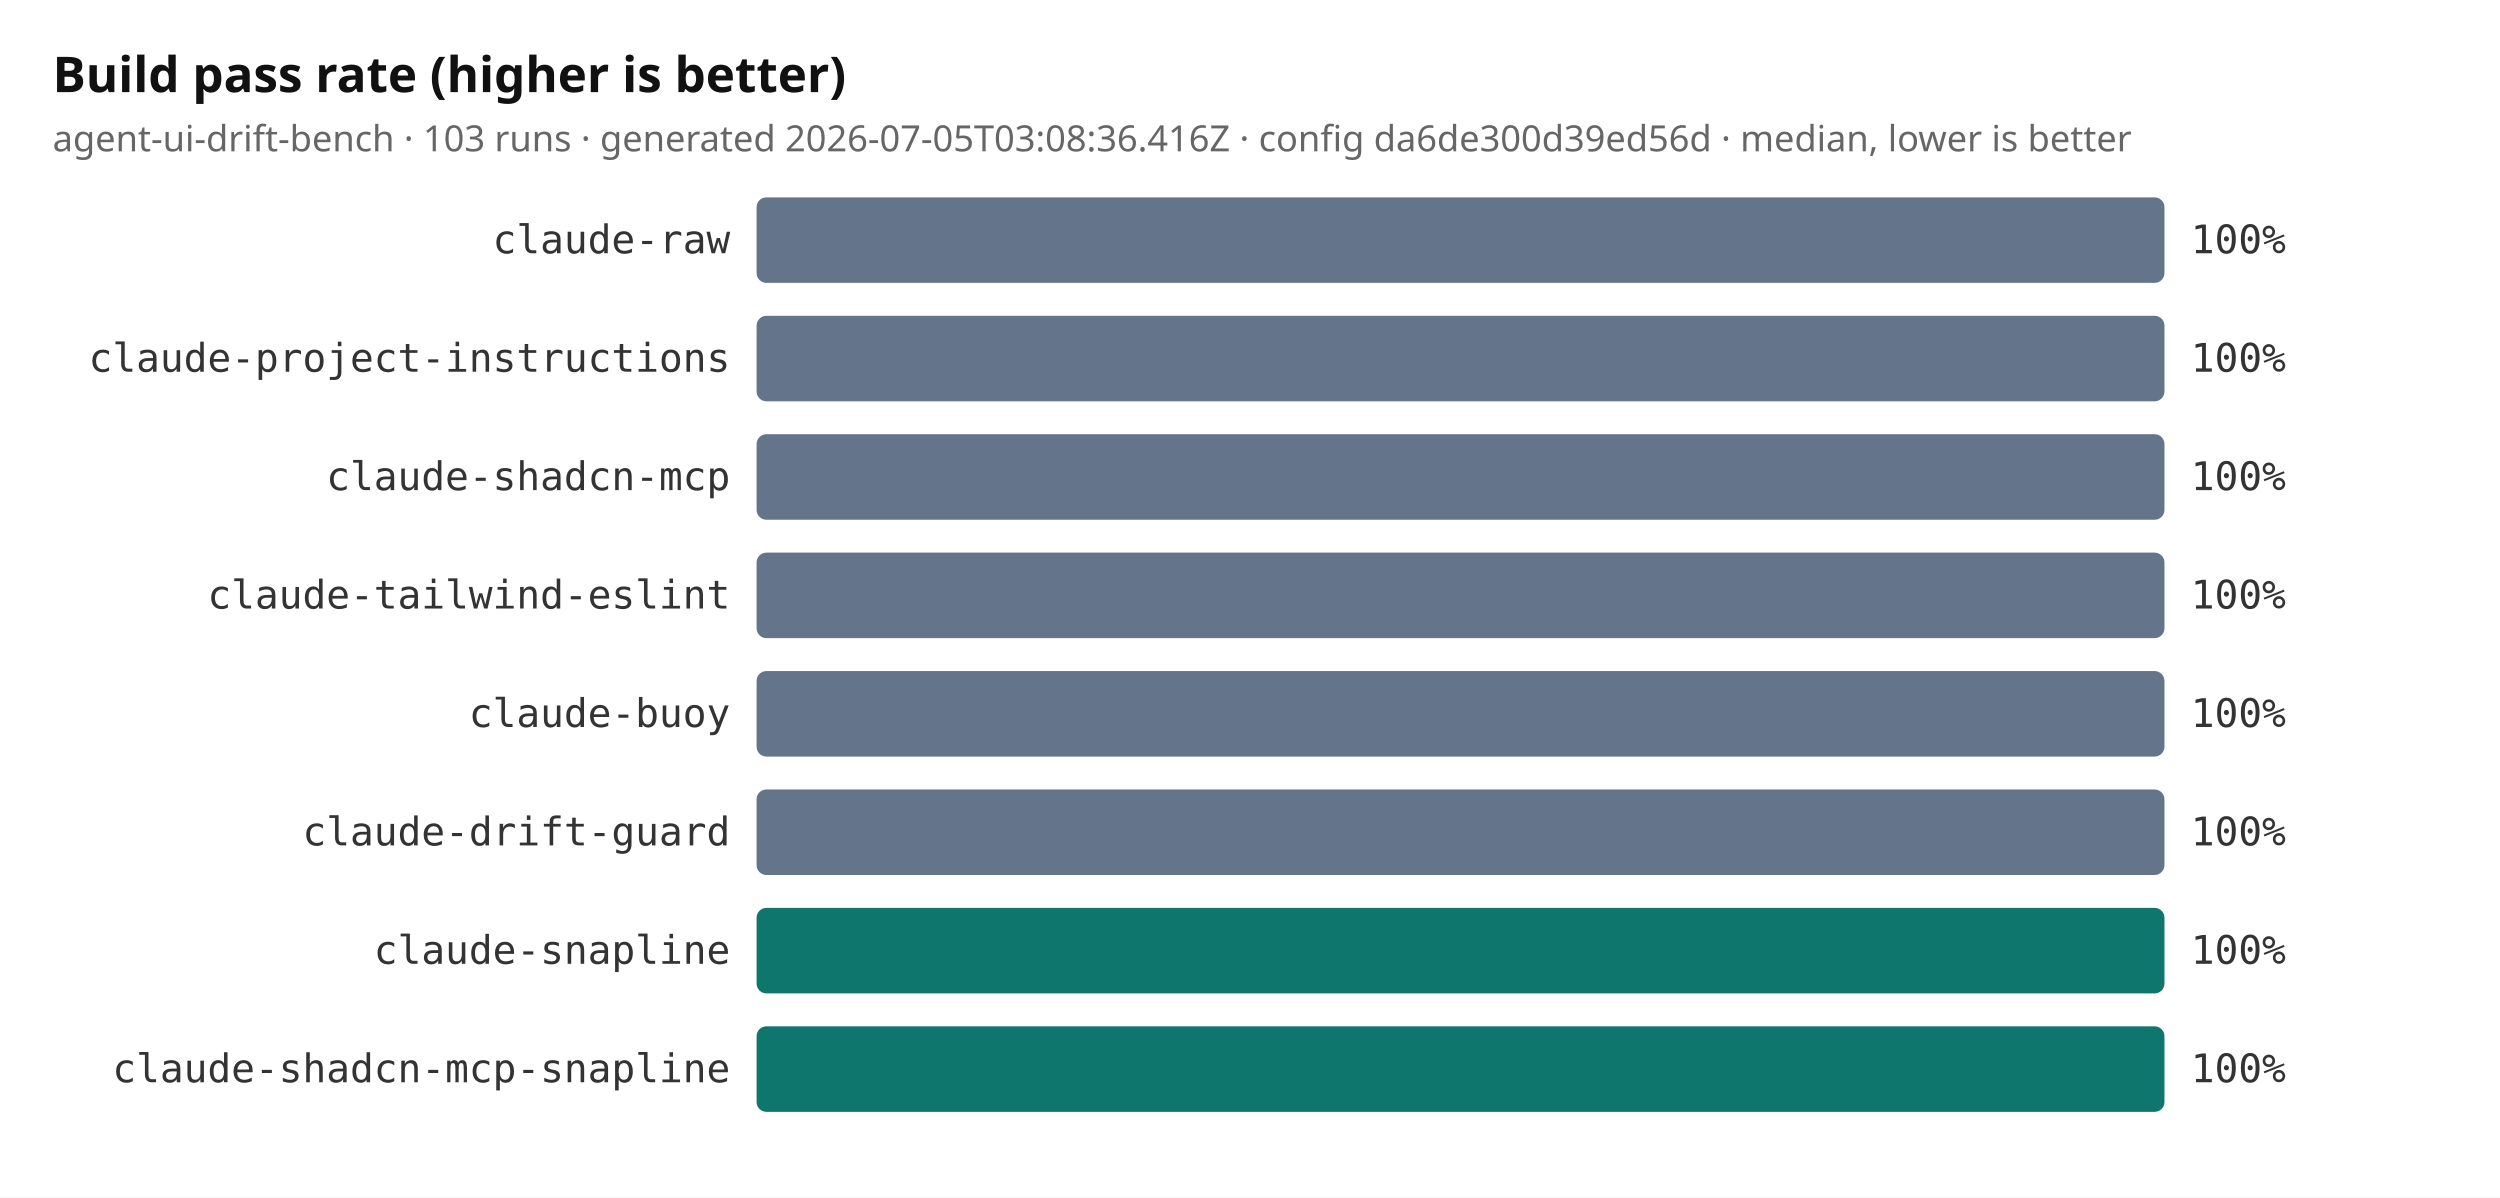
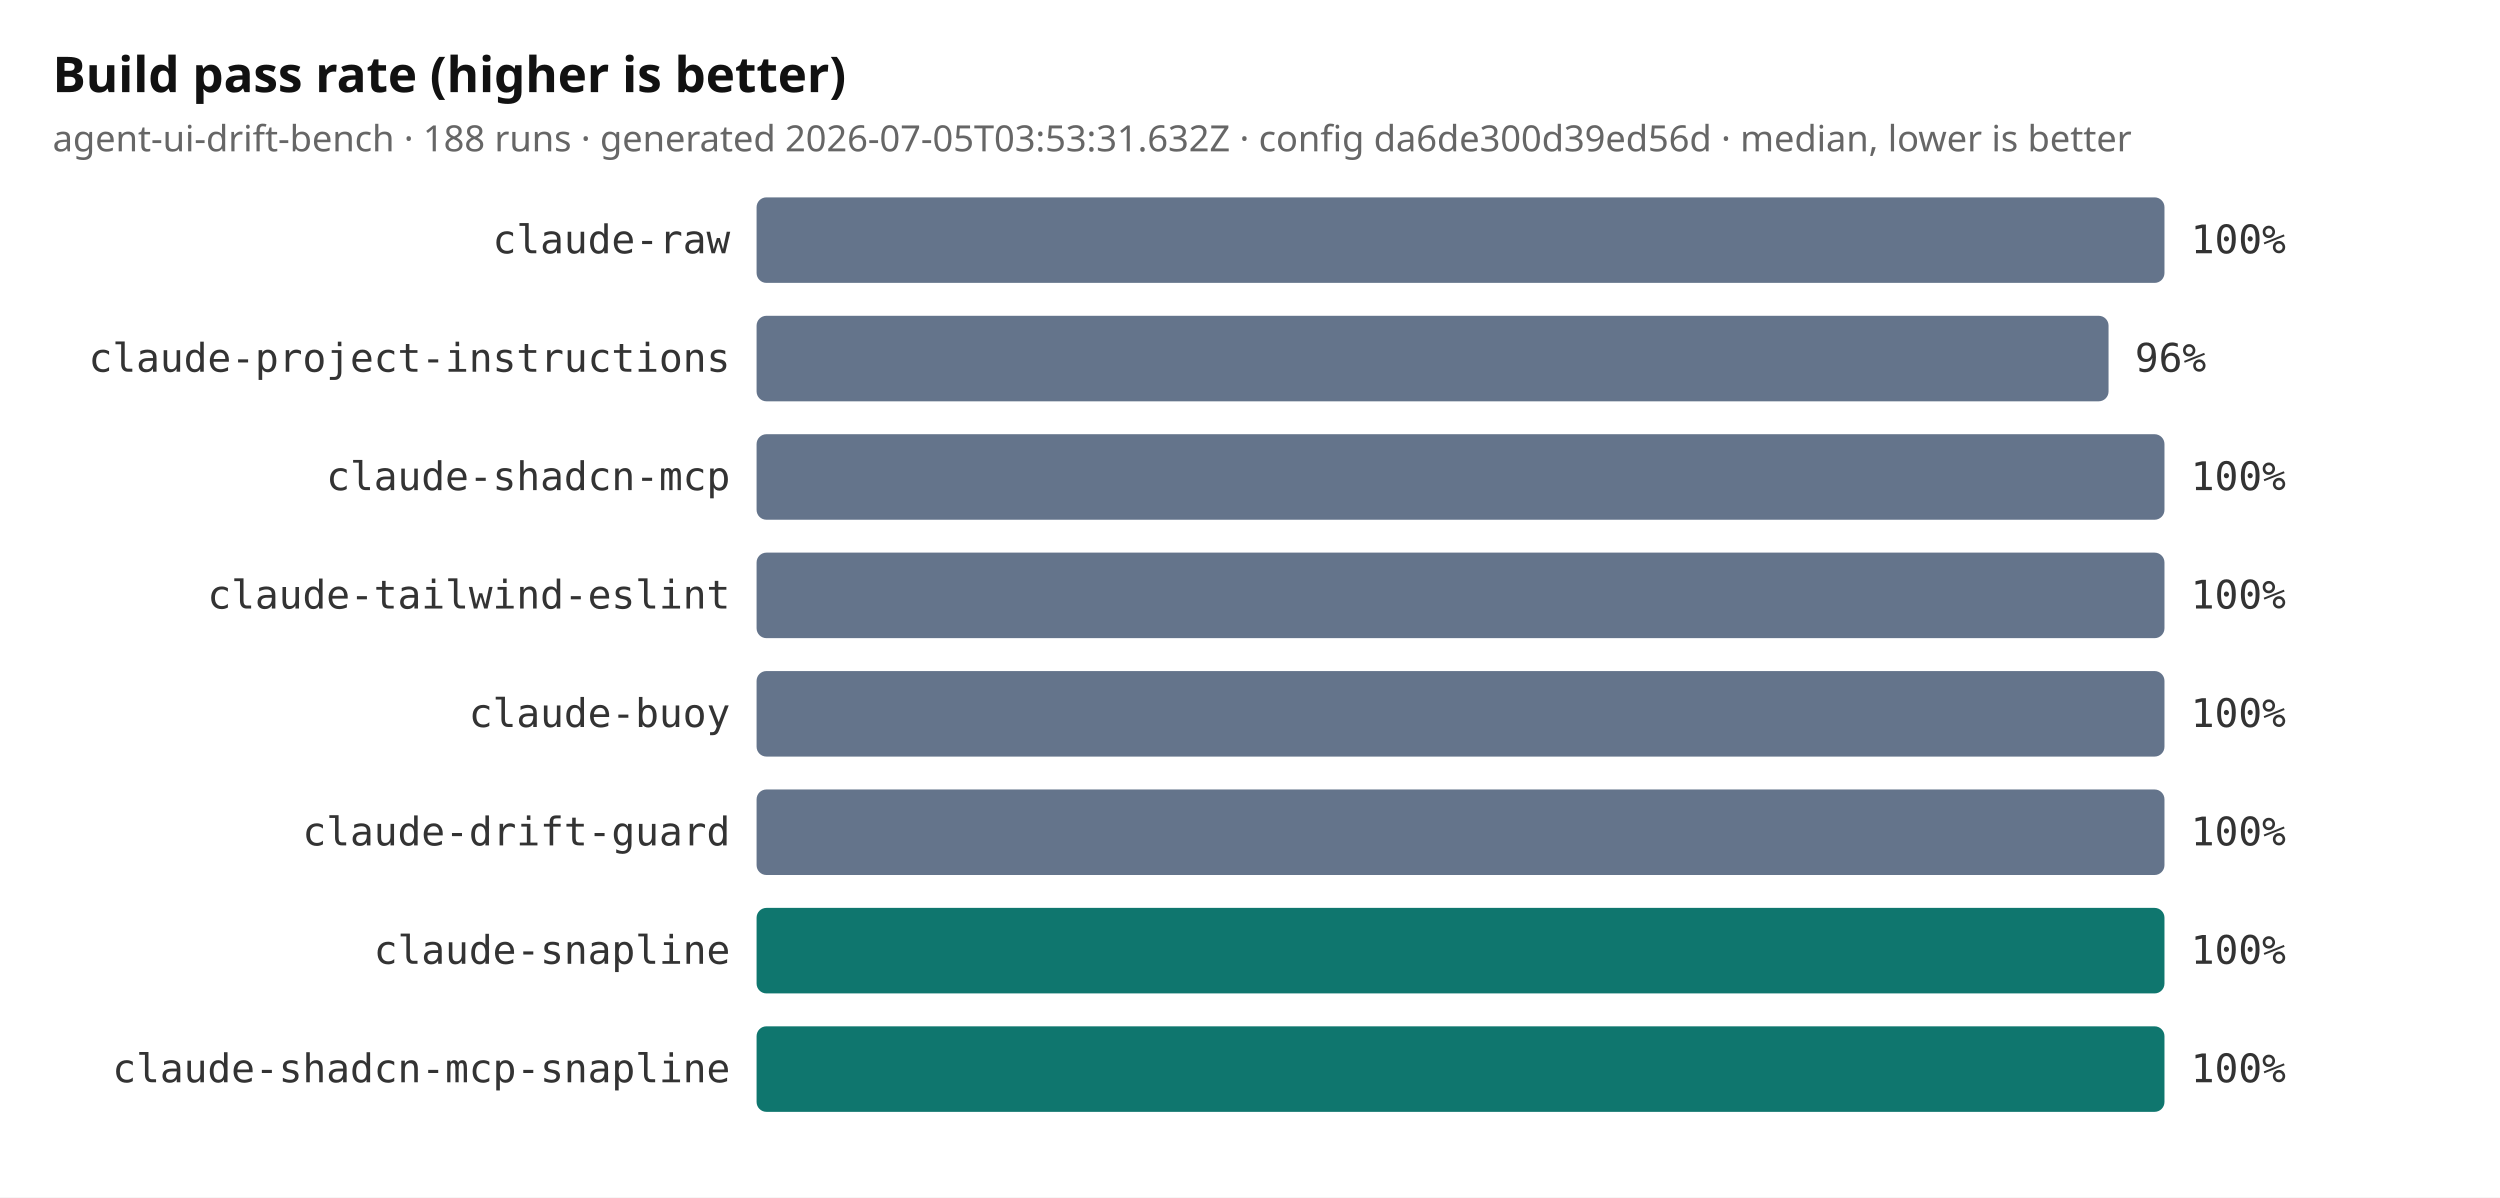
<svg xmlns="http://www.w3.org/2000/svg" width="760" height="364" viewBox="0 0 760 364" role="img" aria-label="Build pass rate (higher is better)">
  <defs>
    <pattern id="tbd" width="8" height="8" patternTransform="rotate(45)" patternUnits="userSpaceOnUse">
      <rect width="8" height="8" fill="#e2e8f0" />
      <line x1="0" y1="0" x2="0" y2="8" stroke="#94a3b8" stroke-width="2" />
    </pattern>
  </defs>
  <rect width="760" height="364" fill="#ffffff" />
  <text x="16" y="28" font-size="15" font-weight="bold" fill="#111" font-family="ui-sans-serif, system-ui">Build pass rate (higher is better)</text>
-   <text x="16" y="46" font-size="11" fill="#666" font-family="ui-sans-serif, system-ui">agent-ui-drift-bench · 103 runs · generated 2026-07-05T03:08:36.416Z · config da6de300d39ed56d · median, lower is better</text>
+   <text x="16" y="46" font-size="11" fill="#666" font-family="ui-sans-serif, system-ui">agent-ui-drift-bench · 188 runs · generated 2026-07-05T03:53:31.632Z · config da6de300d39ed56d · median, lower is better</text>
  <text x="222" y="77" text-anchor="end" font-size="12" fill="#333" font-family="ui-monospace, monospace">claude-raw</text>
  <rect x="230" y="60" width="428" height="26" fill="#64748b" rx="3" />
  <text x="666" y="77" font-size="12" fill="#333" font-family="ui-monospace, monospace">100%</text>
  <text x="222" y="113" text-anchor="end" font-size="12" fill="#333" font-family="ui-monospace, monospace">claude-project-instructions</text>
-   <rect x="230" y="96" width="428" height="26" fill="#64748b" rx="3" />
-   <text x="666" y="113" font-size="12" fill="#333" font-family="ui-monospace, monospace">100%</text>
+   <rect x="230" y="96" width="411" height="26" fill="#64748b" rx="3" />
+   <text x="649" y="113" font-size="12" fill="#333" font-family="ui-monospace, monospace">96%</text>
  <text x="222" y="149" text-anchor="end" font-size="12" fill="#333" font-family="ui-monospace, monospace">claude-shadcn-mcp</text>
  <rect x="230" y="132" width="428" height="26" fill="#64748b" rx="3" />
  <text x="666" y="149" font-size="12" fill="#333" font-family="ui-monospace, monospace">100%</text>
  <text x="222" y="185" text-anchor="end" font-size="12" fill="#333" font-family="ui-monospace, monospace">claude-tailwind-eslint</text>
  <rect x="230" y="168" width="428" height="26" fill="#64748b" rx="3" />
  <text x="666" y="185" font-size="12" fill="#333" font-family="ui-monospace, monospace">100%</text>
  <text x="222" y="221" text-anchor="end" font-size="12" fill="#333" font-family="ui-monospace, monospace">claude-buoy</text>
  <rect x="230" y="204" width="428" height="26" fill="#64748b" rx="3" />
  <text x="666" y="221" font-size="12" fill="#333" font-family="ui-monospace, monospace">100%</text>
  <text x="222" y="257" text-anchor="end" font-size="12" fill="#333" font-family="ui-monospace, monospace">claude-drift-guard</text>
  <rect x="230" y="240" width="428" height="26" fill="#64748b" rx="3" />
  <text x="666" y="257" font-size="12" fill="#333" font-family="ui-monospace, monospace">100%</text>
  <text x="222" y="293" text-anchor="end" font-size="12" fill="#333" font-family="ui-monospace, monospace">claude-snapline</text>
  <rect x="230" y="276" width="428" height="26" fill="#0f766e" rx="3" />
  <text x="666" y="293" font-size="12" fill="#333" font-family="ui-monospace, monospace">100%</text>
  <text x="222" y="329" text-anchor="end" font-size="12" fill="#333" font-family="ui-monospace, monospace">claude-shadcn-mcp-snapline</text>
  <rect x="230" y="312" width="428" height="26" fill="#0f766e" rx="3" />
  <text x="666" y="329" font-size="12" fill="#333" font-family="ui-monospace, monospace">100%</text>
</svg>
